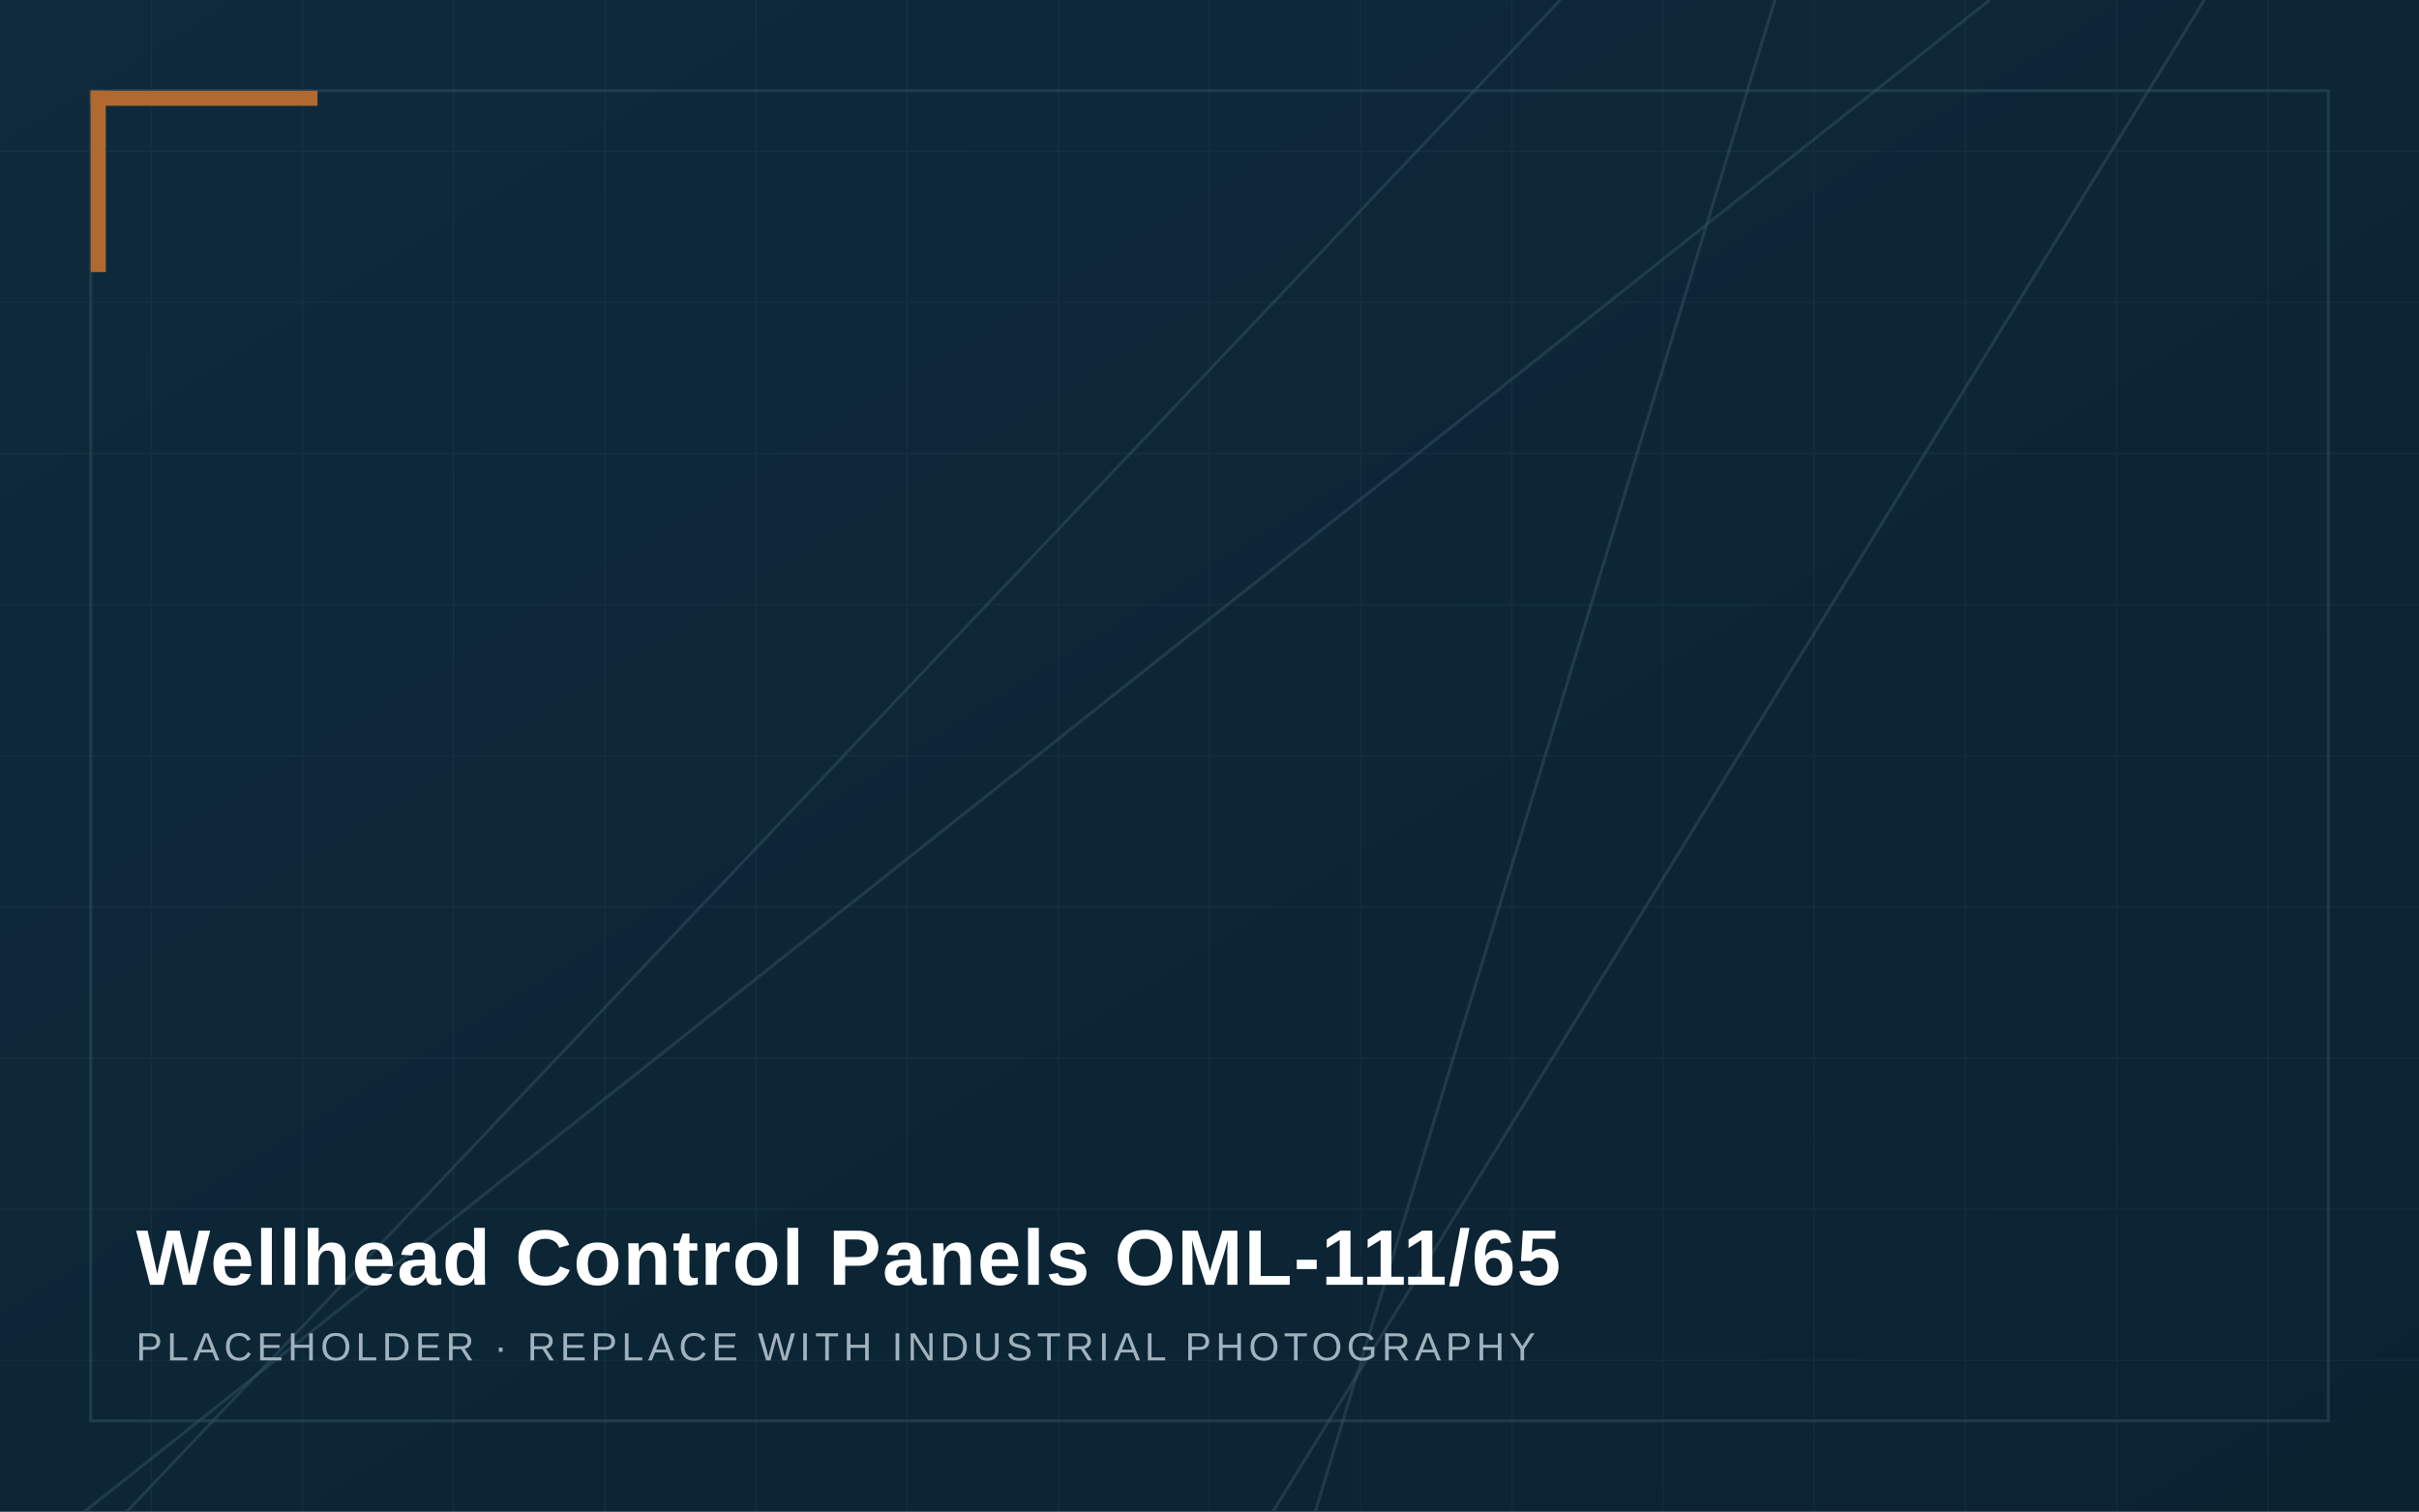
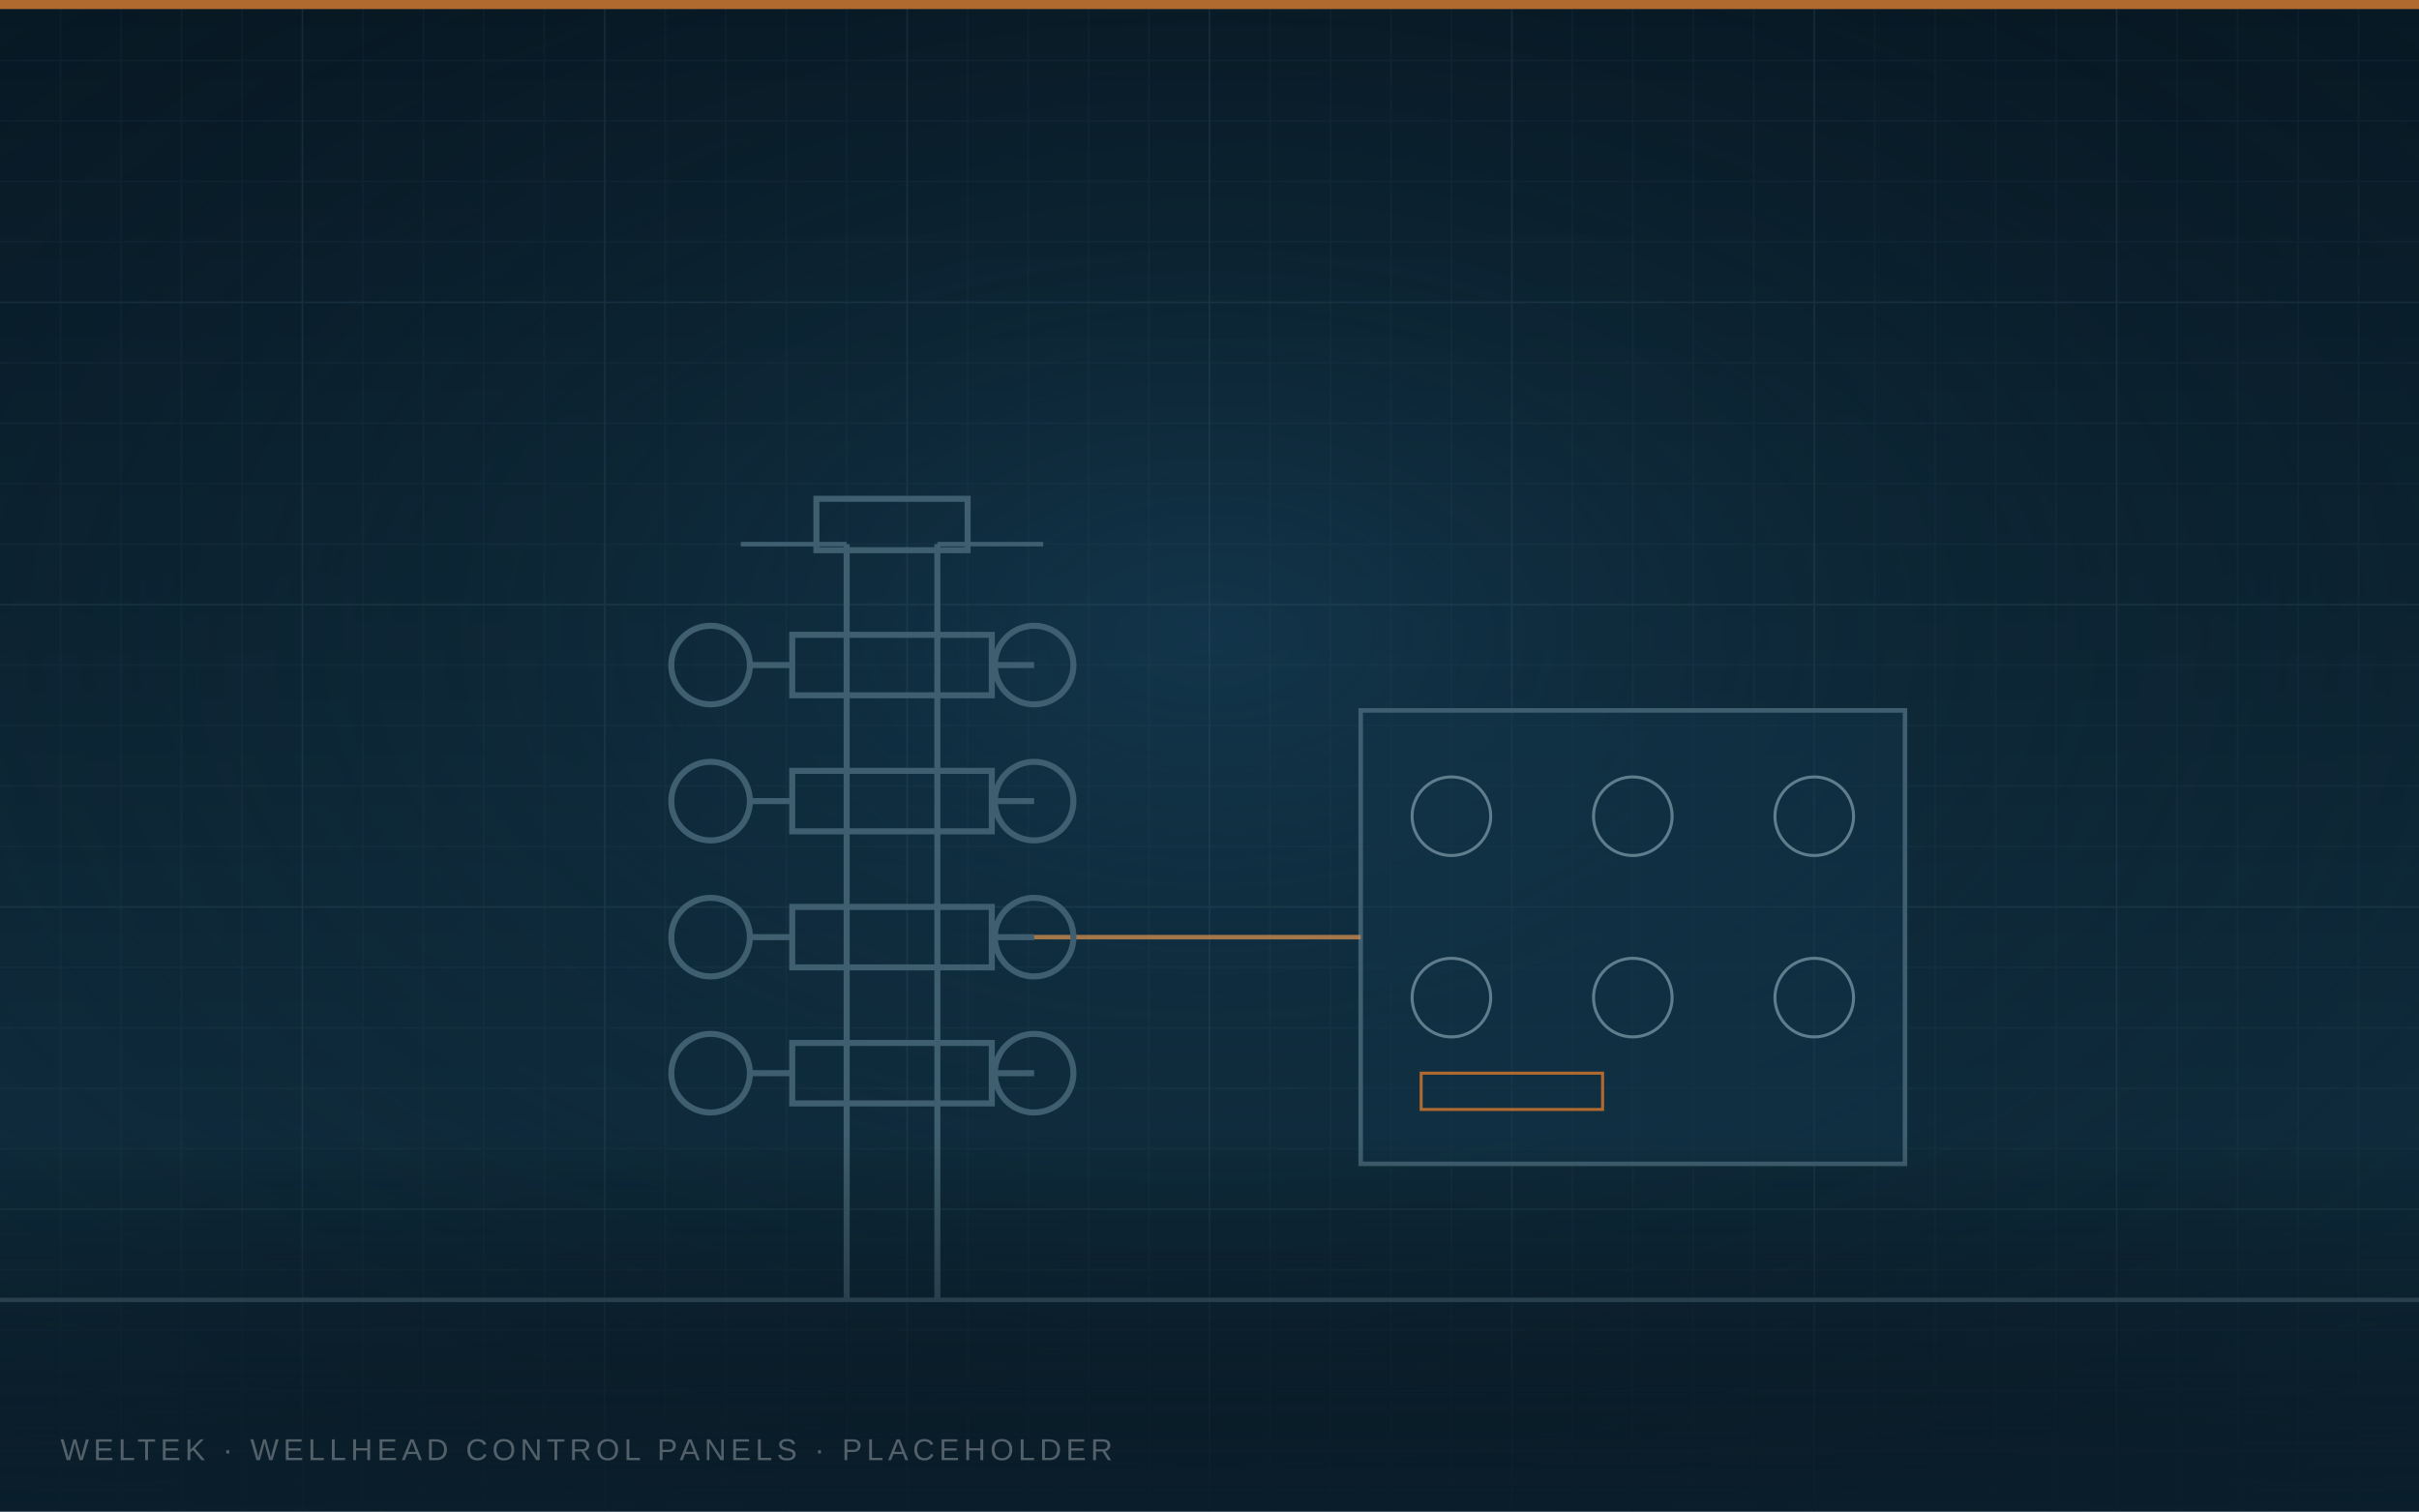
- <svg xmlns="http://www.w3.org/2000/svg" viewBox="0 0 1600 1000" width="1600" height="1000" role="img" aria-label="Wellhead Control Panels OML-111/65 placeholder">
-   <rect width="1600" height="1000" fill="#0e2a3b" />
-   <rect width="1600" height="1000" fill="url(#vg)" />
-   <g stroke="#33505f" stroke-width="1" opacity="0.18">
-     <line x1="100" y1="0" x2="100" y2="1000" />
-     <line x1="200" y1="0" x2="200" y2="1000" />
-     <line x1="300" y1="0" x2="300" y2="1000" />
-     <line x1="400" y1="0" x2="400" y2="1000" />
-     <line x1="500" y1="0" x2="500" y2="1000" />
-     <line x1="600" y1="0" x2="600" y2="1000" />
-     <line x1="700" y1="0" x2="700" y2="1000" />
-     <line x1="800" y1="0" x2="800" y2="1000" />
-     <line x1="900" y1="0" x2="900" y2="1000" />
-     <line x1="1000" y1="0" x2="1000" y2="1000" />
-     <line x1="1100" y1="0" x2="1100" y2="1000" />
-     <line x1="1200" y1="0" x2="1200" y2="1000" />
-     <line x1="1300" y1="0" x2="1300" y2="1000" />
-     <line x1="1400" y1="0" x2="1400" y2="1000" />
-     <line x1="1500" y1="0" x2="1500" y2="1000" />
-     <line x1="0" y1="100" x2="1600" y2="100" />
-     <line x1="0" y1="200" x2="1600" y2="200" />
-     <line x1="0" y1="300" x2="1600" y2="300" />
-     <line x1="0" y1="400" x2="1600" y2="400" />
-     <line x1="0" y1="500" x2="1600" y2="500" />
-     <line x1="0" y1="600" x2="1600" y2="600" />
-     <line x1="0" y1="700" x2="1600" y2="700" />
-     <line x1="0" y1="800" x2="1600" y2="800" />
-     <line x1="0" y1="900" x2="1600" y2="900" />
-   </g>
-   <g>
-     <line x1="1458" y1="0" x2="842" y2="1000" stroke="#33505f" stroke-width="2" opacity="0.5" />
-     <line x1="1316" y1="0" x2="56" y2="1000" stroke="#33505f" stroke-width="2" opacity="0.5" />
-     <line x1="1174" y1="0" x2="870" y2="1000" stroke="#33505f" stroke-width="2" opacity="0.5" />
-     <line x1="1032" y1="0" x2="84" y2="1000" stroke="#33505f" stroke-width="2" opacity="0.5" />
-   </g>
-   <rect x="60" y="60" width="1480" height="880" fill="none" stroke="#33505f" stroke-width="2" opacity="0.5" />
-   <rect x="60" y="60" width="150" height="10" fill="#b0692f" />
-   <rect x="60" y="60" width="10" height="120" fill="#b0692f" />
-   <text x="90" y="850" fill="#ffffff" font-family="Archivo, Arial, sans-serif" font-size="52" font-weight="700" letter-spacing="1">Wellhead Control Panels OML-111/65</text>
-   <text x="90" y="900" fill="#9fb2bd" font-family="Arial, sans-serif" font-size="26" letter-spacing="3">PLACEHOLDER · REPLACE WITH INDUSTRIAL PHOTOGRAPHY</text>
+ <svg xmlns="http://www.w3.org/2000/svg" viewBox="0 0 1600 1000" width="1600" height="1000" role="img" aria-label="Wellhead control panels">
  <defs>
-     <linearGradient id="vg" x1="0" y1="0" x2="1" y2="1">
-       <stop offset="0" stop-color="#0e2a3b" />
-       <stop offset="1" stop-color="#0b2231" />
+     <linearGradient id="sky" x1="0" y1="0" x2="0" y2="1">
+       <stop offset="0" stop-color="#081a26" />
+       <stop offset="0.55" stop-color="#0e2a3b" />
+       <stop offset="1" stop-color="#123448" />
+     </linearGradient>
+     <radialGradient id="glow" cx="0.5" cy="0.42" r="0.75">
+       <stop offset="0" stop-color="#17415a" stop-opacity="0.55" />
+       <stop offset="1" stop-color="#000000" stop-opacity="0" />
+     </radialGradient>
+     <linearGradient id="vig" x1="0" y1="0" x2="0" y2="1">
+       <stop offset="0" stop-color="#000" stop-opacity="0" />
+       <stop offset="0.75" stop-color="#000" stop-opacity="0" />
+       <stop offset="1" stop-color="#081a26" stop-opacity="0.85" />
    </linearGradient>
  </defs>
+   <rect width="1600" height="1000" fill="url(#sky)" />
+   <rect width="1600" height="1000" fill="url(#glow)" />
+   <path d="M40 0V1000 M80 0V1000 M120 0V1000 M160 0V1000 M200 0V1000 M240 0V1000 M280 0V1000 M320 0V1000 M360 0V1000 M400 0V1000 M440 0V1000 M480 0V1000 M520 0V1000 M560 0V1000 M600 0V1000 M640 0V1000 M680 0V1000 M720 0V1000 M760 0V1000 M800 0V1000 M840 0V1000 M880 0V1000 M920 0V1000 M960 0V1000 M1000 0V1000 M1040 0V1000 M1080 0V1000 M1120 0V1000 M1160 0V1000 M1200 0V1000 M1240 0V1000 M1280 0V1000 M1320 0V1000 M1360 0V1000 M1400 0V1000 M1440 0V1000 M1480 0V1000 M1520 0V1000 M1560 0V1000 M0 40H1600 M0 80H1600 M0 120H1600 M0 160H1600 M0 200H1600 M0 240H1600 M0 280H1600 M0 320H1600 M0 360H1600 M0 400H1600 M0 440H1600 M0 480H1600 M0 520H1600 M0 560H1600 M0 600H1600 M0 640H1600 M0 680H1600 M0 720H1600 M0 760H1600 M0 800H1600 M0 840H1600 M0 880H1600 M0 920H1600 M0 960H1600" stroke="#3f5f70" stroke-width="1" opacity="0.10" />
+   <path d="M200 0V1000 M400 0V1000 M600 0V1000 M800 0V1000 M1000 0V1000 M1200 0V1000 M1400 0V1000 M0 200H1600 M0 400H1600 M0 600H1600 M0 800H1600" stroke="#3f5f70" stroke-width="1" opacity="0.16" />
+   <g stroke="#5f7d8c" stroke-width="2">
+     <rect x="900" y="470" width="360" height="300" fill="#123448" opacity="0.5" />
+     <rect x="900" y="470" width="360" height="300" fill="none" stroke="#3f5f70" stroke-width="3" />
+     <circle cx="960" cy="540" r="26" fill="none" />
+     <circle cx="1080" cy="540" r="26" fill="none" />
+     <circle cx="1200" cy="540" r="26" fill="none" />
+     <circle cx="960" cy="660" r="26" fill="none" />
+     <circle cx="1080" cy="660" r="26" fill="none" />
+     <circle cx="1200" cy="660" r="26" fill="none" />
+     <rect x="940" y="710" width="120" height="24" fill="none" stroke="#b0692f" stroke-width="2" />
+   </g>
+   <line x1="656" y1="620" x2="900" y2="620" stroke="#c98a4e" stroke-width="3" opacity="0.8" />
+   <g stroke="#3f5f70" stroke-width="4" fill="none">
+     <line x1="560" y1="860" x2="560" y2="360" />
+     <line x1="620" y1="860" x2="620" y2="360" />
+     <rect x="540" y="330" width="100" height="34" />
+     <rect x="524" y="420" width="132" height="40" />
+     <circle cx="470" cy="440" r="26" />
+     <line x1="496" y1="440" x2="524" y2="440" />
+     <circle cx="684" cy="440" r="26" />
+     <line x1="656" y1="440" x2="684" y2="440" />
+     <rect x="524" y="510" width="132" height="40" />
+     <circle cx="470" cy="530" r="26" />
+     <line x1="496" y1="530" x2="524" y2="530" />
+     <circle cx="684" cy="530" r="26" />
+     <line x1="656" y1="530" x2="684" y2="530" />
+     <rect x="524" y="600" width="132" height="40" />
+     <circle cx="470" cy="620" r="26" />
+     <line x1="496" y1="620" x2="524" y2="620" />
+     <circle cx="684" cy="620" r="26" />
+     <line x1="656" y1="620" x2="684" y2="620" />
+     <rect x="524" y="690" width="132" height="40" />
+     <circle cx="470" cy="710" r="26" />
+     <line x1="496" y1="710" x2="524" y2="710" />
+     <circle cx="684" cy="710" r="26" />
+     <line x1="656" y1="710" x2="684" y2="710" />
+     <path d="M560 360 h-70" stroke-width="3" />
+     <path d="M620 360 h70" stroke-width="3" />
+   </g>
+   <line x1="0" y1="860" x2="1600" y2="860" stroke="#3f5f70" stroke-width="3" />
+   <rect width="1600" height="1000" fill="url(#vig)" />
+   <rect x="0" y="0" width="1600" height="6" fill="#b0692f" />
+   <text x="40" y="966" fill="#ffffff" opacity="0.30" font-family="Arial,sans-serif" font-size="20" letter-spacing="3">WELTEK · WELLHEAD CONTROL PANELS · PLACEHOLDER</text>
</svg>
